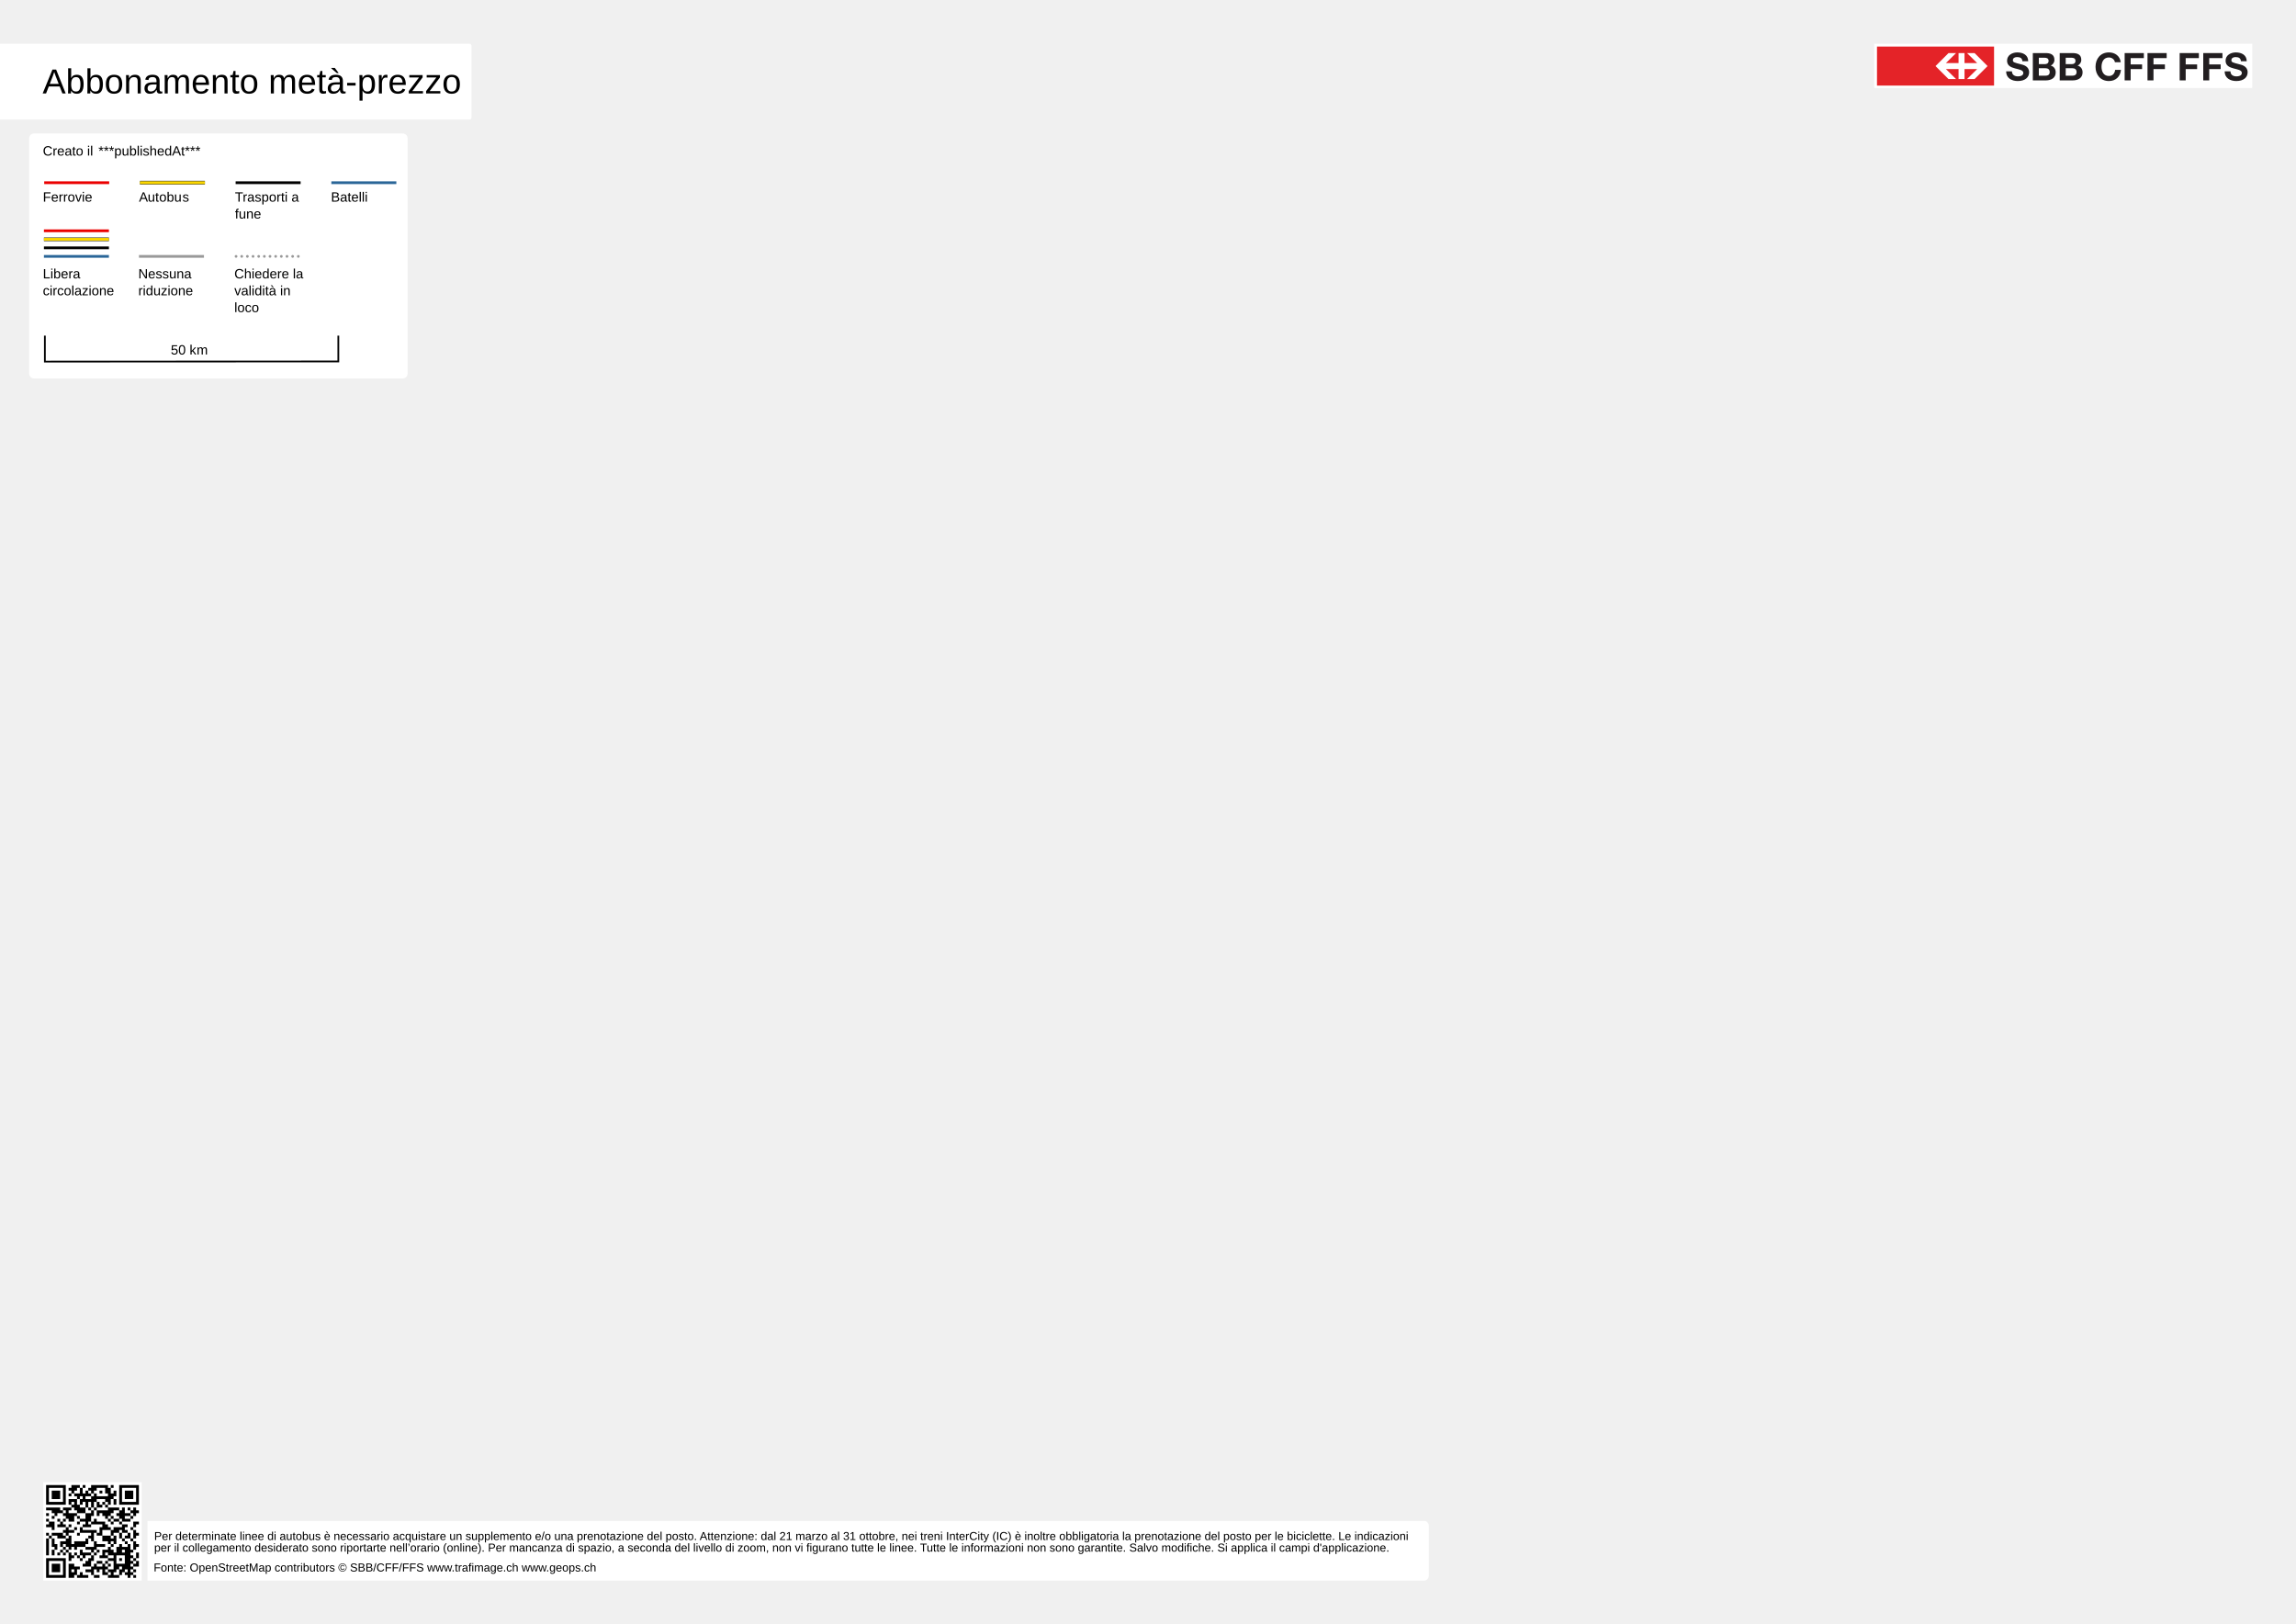
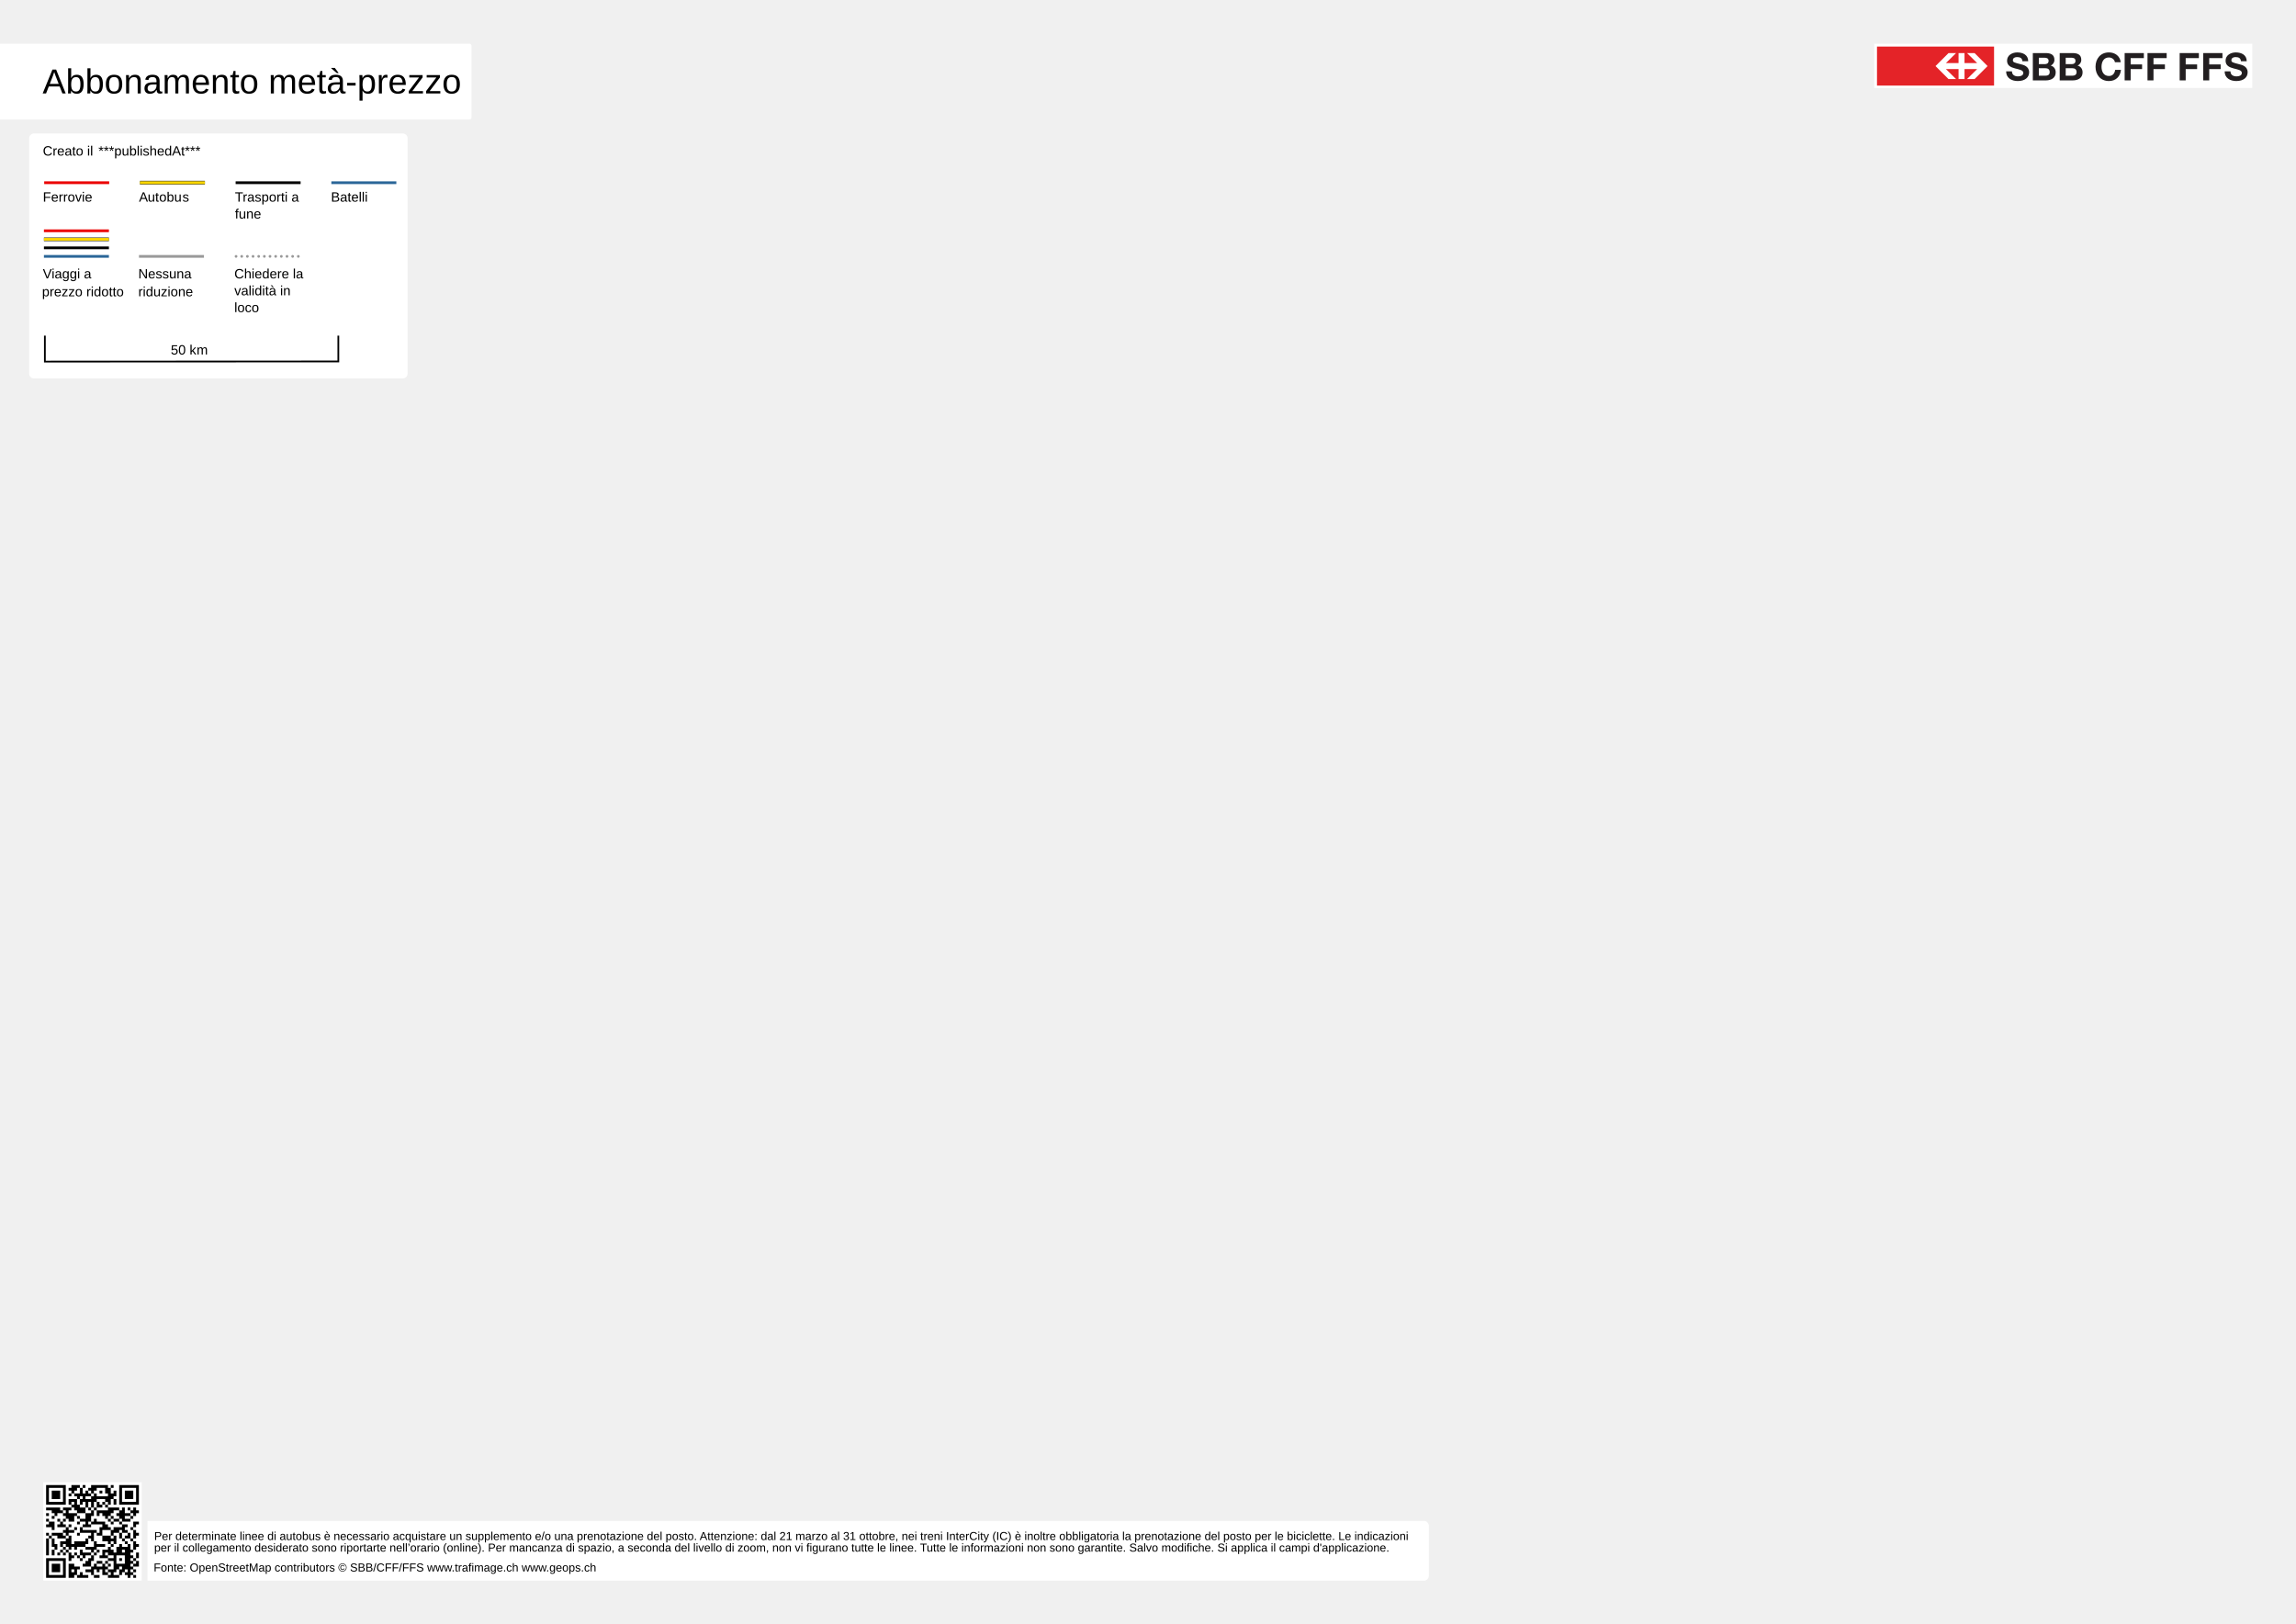
<svg xmlns="http://www.w3.org/2000/svg" id="a3" width="1587.402" height="297mm" version="1.1" viewBox="0 0 1190.551 841.89">
  <path id="rect2" d="M0 0h1190.551v841.89H0z" style="fill:none;stroke-width:0" />
  <g id="rand" transform="translate(1.85 .207)">
    <path id="rect1034" d="M74.627 788.31h662.082c1.3 0 2.353 1.224 2.353 2.735v25.487c0 1.51-1.054 2.736-2.353 2.736H74.627Z" style="fill:#fff;stroke-width:0" />
    <text id="text503" x="77.825" y="814.526" style="font-style:normal;font-variant:normal;font-weight:400;font-stretch:normal;font-size:6px;font-family:SBBWeb-Roman,&quot;SBB Web&quot;,Arial,&quot;SBB Web&quot;;-inkscape-font-specification:&quot;SBBWeb-Roman, SBB Web, Arial, SBB Web, Normal&quot;;font-variant-ligatures:normal;font-variant-caps:normal;font-variant-numeric:normal;font-variant-east-asian:normal">
      <tspan id="tspan7656" x="77.825" y="814.526">Fonte: OpenStreetMap contributors © SBB/CFF/FFS www.traﬁmage.ch www.geops.ch</tspan>
    </text>
    <text xml:space="preserve" id="text105827" x="78.083" y="798.215" style="font-style:normal;font-variant:normal;font-weight:400;font-stretch:normal;font-size:6px;line-height:1;font-family:SBBWeb-Roman,&quot;SBB Web&quot;,Arial,&quot;SBB Web&quot;;-inkscape-font-specification:&quot;SBBWeb-Roman, SBB Web, Arial, SBB Web, Normal&quot;;font-variant-ligatures:normal;font-variant-caps:normal;font-variant-numeric:normal;font-variant-east-asian:normal">
      <tspan id="tspan7630" x="78.083" y="798.215">Per determinate linee di autobus è necessario acquistare un supplemento e/o una prenotazione del posto. Attenzione: dal 21 marzo al 31 ottobre, nei treni InterCity (IC) è inoltre obbligatoria la prenotazione del posto per le biciclette. Le indicazioni</tspan>
      <tspan id="tspan7632" x="78.083" y="804.215">per il collegamento desiderato sono riportarte nell’orario (online). Per mancanza di spazio, a seconda del livello di zoom, non vi figurano tutte le linee. Tutte le informazioni non sono garantite. Salvo modifiche. Si applica il campi d'applicazione.</tspan>
    </text>
  </g>
  <g id="qr-code">
    <path id="rect23865" d="M22.453 768.451h51.024v51.024H22.453Z" style="fill:#fff;stroke-width:0" />
    <path id="path7664" d="M23.91 769.91h1.458v1.458H23.91Zm1.458 0h1.458v1.458h-1.458zm1.458 0h1.457v1.458h-1.457zm1.457 0h1.458v1.458h-1.458zm1.458 0H31.2v1.458h-1.46zm1.458 0h1.458v1.458h-1.458zm1.458 0h1.458v1.458h-1.458zm4.373 0h1.458v1.458H37.03zm1.458 0h1.458v1.458h-1.458zm1.458 0h1.457v1.458h-1.457zm2.915 0h1.458v1.458h-1.458zm4.374 0h1.457v1.458h-1.457zm1.457 0h1.458v1.458h-1.458zm1.458 0h1.458v1.458H50.15zm1.458 0h1.458v1.458h-1.458zm1.458 0h1.458v1.458h-1.458zm1.458 0h1.457v1.458h-1.457zm2.915 0h1.458v1.458h-1.458zm4.373 0h1.458v1.458h-1.458zm1.458 0h1.458v1.458H63.27zm1.458 0h1.458v1.458h-1.458Zm1.458 0h1.458v1.458h-1.458zm1.458 0H69.1v1.458h-1.457zm1.457 0h1.458v1.458h-1.458zm1.458 0h1.458v1.458h-1.458Zm-46.649 1.458h1.458v1.458H23.91Zm8.747 0h1.458v1.458h-1.458zm2.915 0h1.458v1.458h-1.458zm1.458 0h1.458v1.458H37.03zm1.458 0h1.458v1.458h-1.458zm2.915 0h1.458v1.458h-1.458zm4.374 0h1.458v1.458h-1.458zm1.458 0h1.457v1.458h-1.457zm1.457 0h1.458v1.458h-1.458zm5.832 0h1.457v1.458h-1.457zm1.457 0h1.458v1.458h-1.458zm5.831 0h1.458v1.458h-1.458zm8.747 0h1.458v1.458h-1.458Zm-46.649 1.458h1.458v1.457H23.91Zm2.916 0h1.457v1.457h-1.457zm1.457 0h1.458v1.457h-1.458zm1.458 0H31.2v1.457h-1.46zm2.916 0h1.458v1.457h-1.458zm4.373 0h1.458v1.457H37.03zm4.373 0h1.458v1.457h-1.458zm2.916 0h1.458v1.457h-1.458zm2.916 0h1.457v1.457h-1.457zm4.373 0h1.458v1.457h-1.458zm2.916 0h1.457v1.457h-1.457zm1.457 0h1.458v1.457h-1.458zm2.916 0h1.458v1.457h-1.458zm2.915 0h1.458v1.457h-1.458zm2.916 0h1.458v1.457h-1.458Zm1.458 0h1.458v1.457h-1.458zm1.458 0H69.1v1.457h-1.457zm2.915 0h1.458v1.457h-1.458Zm-46.649 1.457h1.458v1.458H23.91Zm2.916 0h1.457v1.458h-1.457zm1.457 0h1.458v1.458h-1.458zm1.458 0H31.2v1.458h-1.46zm2.916 0h1.458v1.458h-1.458zm2.915 0h1.458v1.458h-1.458zm2.916 0h1.458v1.458h-1.458zm1.458 0h1.457v1.458h-1.457zm1.457 0h1.458v1.458h-1.458zm1.458 0h1.458v1.458h-1.458zm1.458 0h1.458v1.458h-1.458zm1.458 0h1.458v1.458h-1.458zm2.915 0h1.458v1.458h-1.458zm7.29 0h1.457v1.458h-1.458zm1.457 0h1.458v1.458h-1.458zm1.458 0h1.458v1.458h-1.458zm2.915 0h1.458v1.458h-1.458zm2.916 0h1.458v1.458h-1.458Zm1.458 0h1.458v1.458h-1.458zm1.458 0H69.1v1.458h-1.457zm2.915 0h1.458v1.458h-1.458Zm-46.649 1.458h1.458v1.458H23.91Zm2.916 0h1.457v1.458h-1.457zm1.457 0h1.458v1.458h-1.458zm1.458 0H31.2v1.458h-1.46zm2.916 0h1.458v1.458h-1.458zm7.289 0h1.457v1.458h-1.457zm2.915 0h1.458v1.458h-1.458zm4.374 0h1.457v1.458h-1.457zm1.457 0h1.458v1.458h-1.458zm1.458 0h1.458v1.458H50.15zm1.458 0h1.458v1.458h-1.458zm1.458 0h1.458v1.458h-1.458zm1.458 0h1.457v1.458h-1.457zm1.457 0h1.458v1.458h-1.458zm1.458 0h1.458v1.458h-1.458zm4.373 0h1.458v1.458h-1.458zm2.916 0h1.458v1.458h-1.458Zm1.458 0h1.458v1.458h-1.458zm1.458 0H69.1v1.458h-1.457zm2.915 0h1.458v1.458h-1.458ZM23.91 777.2h1.458v1.458H23.91Zm8.747 0h1.458v1.458h-1.458zm2.915 0h1.458v1.458h-1.458zm1.458 0h1.458v1.458H37.03zm1.458 0h1.458v1.458h-1.458zm2.915 0h1.458v1.458h-1.458zm1.458 0h1.458v1.458h-1.458zm1.458 0h1.458v1.458h-1.458zm1.458 0h1.458v1.458h-1.458zm1.458 0h1.457v1.458h-1.457zm1.457 0h1.458v1.458h-1.458zm5.832 0h1.457v1.458h-1.457zm1.457 0h1.458v1.458h-1.458zm2.916 0h1.458v1.458h-1.458zm2.915 0h1.458v1.458h-1.458zm8.747 0h1.458v1.458h-1.458Zm-46.649 1.458h1.458v1.458H23.91Zm1.458 0h1.458v1.458h-1.458zm1.458 0h1.457v1.458h-1.457zm1.457 0h1.458v1.458h-1.458zm1.458 0H31.2v1.458h-1.46zm1.458 0h1.458v1.458h-1.458zm1.458 0h1.458v1.458h-1.458zm2.915 0h1.458v1.458h-1.458zm2.916 0h1.458v1.458h-1.458zm2.915 0h1.458v1.458h-1.458zm2.916 0h1.458v1.458h-1.458zm2.916 0h1.457v1.458h-1.457zm2.915 0h1.458v1.458H50.15zm2.916 0h1.458v1.458h-1.458zm2.915 0h1.458v1.458h-1.458zm2.916 0h1.458v1.458h-1.458zm2.915 0h1.458v1.458h-1.458zm1.458 0h1.458v1.458H63.27zm1.458 0h1.458v1.458h-1.458Zm1.458 0h1.458v1.458h-1.458zm1.458 0H69.1v1.458h-1.457zm1.457 0h1.458v1.458h-1.458zm1.458 0h1.458v1.458h-1.458zm-33.529 1.458h1.458v1.457H37.03zm1.458 0h1.458v1.457h-1.458zm1.458 0h1.457v1.457h-1.457zm4.373 0h1.458v1.457h-1.458zm2.916 0h1.457v1.457h-1.457zm2.915 0h1.458v1.457H50.15zm1.458 0h1.458v1.457h-1.458zm2.916 0h1.457v1.457h-1.457Zm-30.614 1.457h1.458v1.458H23.91Zm1.458 0h1.458v1.458h-1.458zm1.458 0h1.457v1.458h-1.457zm1.457 0h1.458v1.458h-1.458zm1.458 0H31.2v1.458h-1.46zm2.916 0h1.458v1.458h-1.458zm1.458 0h1.457v1.458h-1.457zm1.457 0h1.458v1.458h-1.458zm2.916 0h1.458v1.458h-1.458zm1.458 0h1.457v1.458h-1.457zm1.457 0h1.458v1.458h-1.458zm1.458 0h1.458v1.458h-1.458zm2.916 0h1.458v1.458h-1.458zm2.915 0h1.458v1.458h-1.458zm7.29 0h1.457v1.458h-1.458zm1.457 0h1.458v1.458h-1.458zm1.458 0h1.458v1.458h-1.458zm1.458 0h1.457v1.458h-1.457zm2.915 0h1.458v1.458H63.27zm2.916 0h1.458v1.458h-1.458zm2.915 0h1.458v1.458h-1.458zm-42.275 1.458h1.457v1.458h-1.457zm1.457 0h1.458v1.458h-1.458zm1.458 0H31.2v1.458h-1.46zm1.458 0h1.458v1.458h-1.458zm2.916 0h1.457v1.458h-1.457zm5.83 0h1.458v1.458h-1.457zm1.458 0h1.458v1.458h-1.458zm1.458 0h1.458v1.458h-1.458zm4.374 0h1.457v1.458h-1.457zm2.915 0h1.458v1.458H50.15zm1.458 0h1.458v1.458h-1.458zm1.458 0h1.458v1.458h-1.458zm1.458 0h1.457v1.458h-1.457zm1.457 0h1.458v1.458h-1.458zm1.458 0h1.458v1.458h-1.458zm4.373 0h1.458v1.458h-1.458zm1.458 0h1.458v1.458H63.27zm4.374 0H69.1v1.458h-1.457zm1.457 0h1.458v1.458h-1.458zm1.458 0h1.458v1.458h-1.458Zm-46.649 1.458h1.458v1.458H23.91Zm4.373 0h1.458v1.458h-1.458zm4.374 0h1.458v1.458h-1.458zm1.458 0h1.457v1.458h-1.457zm1.457 0h1.458v1.458h-1.458zm1.458 0h1.458v1.458H37.03zm1.458 0h1.458v1.458h-1.458zm5.831 0h1.458v1.458h-1.458zm1.458 0h1.458v1.458h-1.458zm1.458 0h1.457v1.458h-1.457zm2.915 0h1.458v1.458H50.15zm2.916 0h1.458v1.458h-1.458zm1.458 0h1.457v1.458h-1.457zm1.457 0h1.458v1.458h-1.458zm4.374 0h1.457v1.458h-1.457zm1.457 0h1.458v1.458h-1.458zm1.458 0h1.458v1.458H63.27zm1.458 0h1.458v1.458h-1.458Zm1.458 0h1.458v1.458h-1.458zm2.915 0h1.458v1.458h-1.458zm-42.275 1.458h1.457v1.457h-1.457zm7.289 0h1.457v1.457h-1.457zm1.457 0h1.458v1.457h-1.458zm1.458 0h1.458v1.457H37.03zm2.916 0h1.457v1.457h-1.457zm4.373 0h1.458v1.457h-1.458zm1.458 0h1.458v1.457h-1.458zm8.747 0h1.457v1.457h-1.457zm2.915 0h1.458v1.457h-1.458zm4.373 0h1.458v1.457h-1.458zm1.458 0h1.458v1.457H63.27zm4.374 0H69.1v1.457h-1.457Zm-43.734 1.457h1.458v1.458H23.91Zm5.831 0H31.2v1.458h-1.46zm2.916 0h1.458v1.458h-1.458zm2.915 0h1.458v1.458h-1.458zm1.458 0h1.458v1.458H37.03zm4.373 0h1.458v1.458h-1.458zm1.458 0h1.458v1.458h-1.458zm1.458 0h1.458v1.458h-1.458zm1.458 0h1.458v1.458h-1.458zm2.915 0h1.458v1.458h-1.458zm7.29 0h1.457v1.458h-1.458zm2.915 0h1.458v1.458h-1.458zm1.458 0h1.457v1.458h-1.457zm2.915 0h1.458v1.458H63.27zm1.458 0h1.458v1.458h-1.458Zm1.458 0h1.458v1.458h-1.458zm-40.818 1.458h1.458v1.458h-1.458zm1.458 0h1.457v1.458h-1.457zm4.373 0h1.458v1.458h-1.458zm8.747 0h1.457v1.458h-1.457zm4.373 0h1.458v1.458h-1.458zm2.916 0h1.457v1.458h-1.457zm1.457 0h1.458v1.458h-1.458zm1.458 0h1.458v1.458H50.15zm1.458 0h1.458v1.458h-1.458zm1.458 0h1.458v1.458h-1.458zm4.373 0h1.458v1.458h-1.458zm4.373 0h1.458v1.458h-1.458zm7.29 0h1.457v1.458h-1.458zm1.457 0h1.458v1.458h-1.458ZM23.91 790.32h1.458v1.458H23.91Zm1.458 0h1.458v1.458h-1.458zm1.458 0h1.457v1.458h-1.457zm2.915 0H31.2v1.458h-1.46zm1.458 0h1.458v1.458h-1.458zm1.458 0h1.458v1.458h-1.458zm2.915 0h1.458v1.458h-1.458zm7.29 0h1.457v1.458h-1.458zm1.457 0h1.458v1.458h-1.458zm1.458 0h1.458v1.458h-1.458zm7.289 0h1.458v1.458h-1.458zm1.458 0h1.457v1.458h-1.457zm8.746 0h1.458v1.458H63.27zm1.458 0h1.458v1.458h-1.458Zm4.373 0h1.458v1.458h-1.458zm-42.275 1.458h1.457v1.458h-1.457zm7.289 0h1.457v1.458h-1.457zm4.373 0h1.458v1.458h-1.458zm2.915 0h1.458v1.458h-1.458zm10.205 0h1.458v1.458h-1.458zm1.458 0h1.458v1.458h-1.458zm1.458 0h1.457v1.458h-1.457zm1.457 0h1.458v1.458h-1.458zm2.916 0h1.458v1.458h-1.458zm1.458 0h1.457v1.458h-1.457zm1.457 0h1.458v1.458h-1.458zm1.458 0h1.458v1.458H63.27zm4.374 0H69.1v1.458h-1.457zm-34.987 1.458h1.458v1.457h-1.458zm1.458 0h1.457v1.457h-1.457zm1.457 0h1.458v1.457h-1.458zm1.458 0h1.458v1.457H37.03zm4.373 0h1.458v1.457h-1.458zm1.458 0h1.458v1.457h-1.458zm1.458 0h1.458v1.457h-1.458zm1.458 0h1.458v1.457h-1.458zm1.458 0h1.457v1.457h-1.457zm1.457 0h1.458v1.457h-1.458zm2.916 0h1.458v1.457h-1.458zm5.831 0h1.458v1.457h-1.458zm1.458 0h1.458v1.457h-1.458zm1.458 0h1.457v1.457h-1.457zm2.915 0h1.458v1.457H63.27zm1.458 0h1.458v1.457h-1.458Zm4.373 0h1.458v1.457h-1.458Zm-45.191 1.457h1.458v1.458H23.91Zm2.916 0h1.457v1.458h-1.457zm1.457 0h1.458v1.458h-1.458zm1.458 0H31.2v1.458h-1.46zm1.458 0h1.458v1.458h-1.458zm2.916 0h1.457v1.458h-1.457zm5.83 0h1.458v1.458h-1.457zm7.29 0h1.457v1.458h-1.457zm2.915 0h1.458v1.458H50.15zm1.458 0h1.458v1.458h-1.458zm5.831 0h1.458v1.458h-1.458zm4.373 0h1.458v1.458h-1.458zm4.374 0h1.458v1.458h-1.458zm2.915 0h1.458v1.458h-1.458zm1.458 0h1.458v1.458h-1.458zm-45.191 1.458h1.458v1.458h-1.458zm4.373 0H31.2v1.458h-1.46zm1.458 0h1.458v1.458h-1.458zm1.458 0h1.458v1.458h-1.458zm2.915 0h1.458v1.458h-1.458zm10.205 0h1.458v1.458h-1.458zm1.458 0h1.457v1.458h-1.457zm5.83 0h1.459v1.458h-1.458zm1.459 0h1.457v1.458h-1.457zm1.457 0h1.458v1.458h-1.458zm2.916 0h1.458v1.458h-1.458zm2.915 0h1.458v1.458h-1.458zm2.916 0h1.458v1.458h-1.458Zm1.458 0h1.458v1.458h-1.458zm2.915 0h1.458v1.458h-1.458Zm-45.191 1.458h1.458v1.458H23.91Zm2.916 0h1.457v1.458h-1.457zm7.289 0h1.457v1.458h-1.457zm1.457 0h1.458v1.458h-1.458zm8.747 0h1.458v1.458h-1.458zm2.916 0h1.457v1.458h-1.457zm5.83 0h1.459v1.458h-1.458zm1.459 0h1.457v1.458h-1.457zm1.457 0h1.458v1.458h-1.458zm1.458 0h1.458v1.458h-1.458zm1.458 0h1.458v1.458h-1.458zm4.373 0h1.458v1.458H63.27zm4.374 0H69.1v1.458h-1.457Zm-43.734 1.458h1.458v1.458H23.91Zm2.916 0h1.457v1.458h-1.457zm4.373 0h1.458v1.458h-1.458zm1.458 0h1.458v1.458h-1.458zm1.458 0h1.457v1.458h-1.457zm1.457 0h1.458v1.458h-1.458zm2.916 0h1.458v1.458h-1.458zm1.458 0h1.457v1.458h-1.457zm1.457 0h1.458v1.458h-1.458zm1.458 0h1.458v1.458h-1.458zm1.458 0h1.458v1.458h-1.458zm4.373 0h1.458v1.458h-1.458zm7.29 0h1.457v1.458h-1.458zm2.915 0h1.458v1.458h-1.458zm5.831 0h1.458v1.458h-1.458Zm4.373 0h1.458v1.458h-1.458Zm-45.191 1.458h1.458v1.457H23.91Zm2.916 0h1.457v1.457h-1.457zm1.457 0h1.458v1.457h-1.458zm2.916 0h1.458v1.457h-1.458zm2.916 0h1.457v1.457h-1.457zm1.457 0h1.458v1.457h-1.458zm1.458 0h1.458v1.457H37.03zm1.458 0h1.458v1.457h-1.458zm1.458 0h1.457v1.457h-1.457zm1.457 0h1.458v1.457h-1.458zm1.458 0h1.458v1.457h-1.458zm5.831 0h1.458v1.457h-1.458zm1.458 0h1.458v1.457H50.15zm1.458 0h1.458v1.457h-1.458zm1.458 0h1.458v1.457h-1.458zm4.373 0h1.458v1.457h-1.458zm4.373 0h1.458v1.457h-1.458zm4.374 0h1.458v1.457h-1.458zm2.915 0h1.458v1.457h-1.458zm1.458 0h1.458v1.457h-1.458ZM23.91 801.98h1.458v1.458H23.91Zm4.373 0h1.458v1.458h-1.458zm4.374 0h1.458v1.458h-1.458zm2.915 0h1.458v1.458h-1.458zm2.916 0h1.458v1.458h-1.458zm5.831 0h1.458v1.458h-1.458zm1.458 0h1.458v1.458h-1.458zm1.458 0h1.457v1.458h-1.457zm1.457 0h1.458v1.458h-1.458zm7.29 0h1.457v1.458h-1.458zm4.373 0h1.457v1.458h-1.457zm1.457 0h1.458v1.458h-1.458zm1.458 0h1.458v1.458H63.27zm1.458 0h1.458v1.458h-1.458Zm1.458 0h1.458v1.458h-1.458zm2.915 0h1.458v1.458h-1.458Zm-45.191 1.46h1.458v1.458H23.91Zm2.916 0h1.457v1.458h-1.457zm4.373 0h1.458v1.458h-1.458zm2.916 0h1.457v1.458h-1.457zm7.288 0h1.458v1.458h-1.458zm5.832 0h1.457v1.458h-1.457zm2.915 0h1.458v1.458H50.15zm2.916 0h1.458v1.458h-1.458zm1.458 0h1.457v1.458h-1.457zm1.457 0h1.458v1.458h-1.458zm1.458 0h1.458v1.458h-1.458zm2.916 0h1.457v1.458h-1.457zm1.457 0h1.458v1.458h-1.458zm2.916 0h1.458v1.458h-1.458Zm1.458 0h1.458v1.458h-1.458zm1.458 0H69.1v1.458h-1.457Zm-43.734 1.458h1.458v1.458H23.91Zm2.916 0h1.457v1.458h-1.457zm2.915 0H31.2v1.458h-1.46zm2.916 0h1.458v1.458h-1.458zm2.915 0h1.458v1.458h-1.458zm2.916 0h1.458v1.458h-1.458zm2.915 0h1.458v1.458h-1.458zm1.458 0h1.458v1.458h-1.458zm1.458 0h1.458v1.458h-1.458zm1.458 0h1.458v1.458h-1.458zm2.915 0h1.458v1.458h-1.458zm4.374 0h1.458v1.458h-1.458zm2.915 0h1.458v1.458h-1.458zm1.458 0h1.458v1.458h-1.458zm1.458 0h1.458v1.458h-1.458zm1.458 0h1.457v1.458h-1.457zm1.457 0h1.458v1.458h-1.458zm1.458 0h1.458v1.458H63.27zm1.458 0h1.458v1.458h-1.458Zm1.458 0h1.458v1.458h-1.458zm4.373 0h1.458v1.458h-1.458zm-34.987 1.458h1.458v1.457h-1.458zm1.458 0h1.458v1.457H37.03zm2.916 0h1.457v1.457h-1.457zm2.915 0h1.458v1.457h-1.458zm4.374 0h1.457v1.457h-1.457zm4.373 0h1.458v1.457h-1.458zm1.458 0h1.458v1.457h-1.458zm1.458 0h1.457v1.457h-1.457zm4.373 0h1.458v1.457h-1.458zm5.831 0h1.458v1.457h-1.458Zm1.458 0h1.458v1.457h-1.458zm1.458 0H69.1v1.457h-1.457zm2.915 0h1.458v1.457h-1.458Zm-46.649 1.457h1.458v1.458H23.91Zm1.458 0h1.458v1.458h-1.458zm1.458 0h1.457v1.458h-1.457zm1.457 0h1.458v1.458h-1.458zm1.458 0H31.2v1.458h-1.46zm1.458 0h1.458v1.458h-1.458zm1.458 0h1.458v1.458h-1.458zm2.915 0h1.458v1.458h-1.458zm5.831 0h1.458v1.458h-1.458zm4.374 0h1.458v1.458h-1.458zm1.458 0h1.457v1.458h-1.457zm8.746 0h1.458v1.458h-1.458zm1.458 0h1.458v1.458h-1.458zm1.458 0h1.458v1.458h-1.458zm2.915 0h1.458v1.458h-1.458zm2.916 0h1.458v1.458h-1.458Zm1.458 0h1.458v1.458h-1.458zm2.915 0h1.458v1.458h-1.458ZM23.91 809.27h1.458v1.458H23.91Zm8.747 0h1.458v1.458h-1.458zm11.662 0h1.458v1.458h-1.458zm1.458 0h1.458v1.458h-1.458zm4.373 0h1.458v1.458H50.15zm1.458 0h1.458v1.458h-1.458zm2.916 0h1.457v1.458h-1.457zm4.373 0h1.458v1.458h-1.458zm5.831 0h1.458v1.458h-1.458Zm1.458 0h1.458v1.458h-1.458zm1.458 0H69.1v1.458h-1.457zm2.915 0h1.458v1.458h-1.458Zm-46.649 1.458h1.458v1.458H23.91Zm2.916 0h1.457v1.458h-1.457zm1.457 0h1.458v1.458h-1.458zm1.458 0H31.2v1.458h-1.46zm2.916 0h1.458v1.458h-1.458zm2.915 0h1.458v1.458h-1.458zm1.458 0h1.458v1.458H37.03zm5.831 0h1.458v1.458h-1.458zm1.458 0h1.458v1.458h-1.458zm1.458 0h1.458v1.458h-1.458zm2.915 0h1.458v1.458h-1.458zm4.374 0h1.458v1.458h-1.458zm2.915 0h1.458v1.458h-1.458zm2.916 0h1.458v1.458h-1.458zm1.458 0h1.457v1.458h-1.457zm1.457 0h1.458v1.458h-1.458zm1.458 0h1.458v1.458H63.27zm1.458 0h1.458v1.458h-1.458Zm1.458 0h1.458v1.458h-1.458zm2.915 0h1.458v1.458h-1.458zm1.458 0h1.458v1.458h-1.458Zm-46.649 1.458h1.458v1.458H23.91Zm2.916 0h1.457v1.458h-1.457zm1.457 0h1.458v1.458h-1.458zm1.458 0H31.2v1.458h-1.46zm2.916 0h1.458v1.458h-1.458zm2.915 0h1.458v1.458h-1.458zm1.458 0h1.458v1.458H37.03zm1.458 0h1.458v1.458h-1.458zm1.458 0h1.457v1.458h-1.457zm7.289 0h1.457v1.458h-1.457zm1.457 0h1.458v1.458h-1.458zm1.458 0h1.458v1.458H50.15zm1.458 0h1.458v1.458h-1.458zm1.458 0h1.458v1.458h-1.458zm1.458 0h1.457v1.458h-1.457zm4.373 0h1.458v1.458h-1.458zm1.458 0h1.457v1.458h-1.457zm2.915 0h1.458v1.458H63.27zm1.458 0h1.458v1.458h-1.458Zm1.458 0h1.458v1.458h-1.458zm1.458 0H69.1v1.458h-1.457Zm-43.734 1.458h1.458v1.457H23.91Zm2.916 0h1.457v1.457h-1.457zm1.457 0h1.458v1.457h-1.458zm1.458 0H31.2v1.457h-1.46zm2.916 0h1.458v1.457h-1.458zm2.915 0h1.458v1.457h-1.458zm2.916 0h1.458v1.457h-1.458zm5.831 0h1.458v1.457h-1.458zm1.458 0h1.458v1.457h-1.458zm1.458 0h1.457v1.457h-1.457zm2.915 0h1.458v1.457H50.15zm2.916 0h1.458v1.457h-1.458zm2.915 0h1.458v1.457h-1.458zm1.458 0h1.458v1.457h-1.458zm1.458 0h1.458v1.457h-1.458zm2.915 0h1.458v1.457h-1.458zm1.458 0h1.458v1.457H63.27zm2.916 0h1.458v1.457h-1.458zm2.915 0h1.458v1.457h-1.458ZM23.91 815.1h1.458v1.458H23.91Zm8.747 0h1.458v1.458h-1.458zm2.915 0h1.458v1.458h-1.458zm1.458 0h1.458v1.458H37.03zm1.458 0h1.458v1.458h-1.458zm2.915 0h1.458v1.458h-1.458zm5.832 0h1.457v1.458h-1.457zm5.83 0h1.459v1.458h-1.458zm1.459 0h1.457v1.458h-1.457zm2.915 0h1.458v1.458h-1.458zm4.373 0h1.458v1.458h-1.458zm2.916 0h1.458v1.458h-1.458Zm1.458 0h1.458v1.458h-1.458zm1.458 0H69.1v1.458h-1.457Zm-43.734 1.46h1.458v1.458H23.91Zm1.458 0h1.458v1.458h-1.458zm1.458 0h1.457v1.458h-1.457zm1.457 0h1.458v1.458h-1.458zm1.458 0H31.2v1.458h-1.46zm1.458 0h1.458v1.458h-1.458zm1.458 0h1.458v1.458h-1.458zm2.915 0h1.458v1.458h-1.458zm1.458 0h1.458v1.458H37.03zm2.916 0h1.457v1.458h-1.457zm1.457 0h1.458v1.458h-1.458zm1.458 0h1.458v1.458h-1.458zm1.458 0h1.458v1.458h-1.458zm4.373 0h1.458v1.458h-1.458zm1.458 0h1.458v1.458H50.15zm5.831 0h1.458v1.458h-1.458zm1.458 0h1.458v1.458h-1.458zm1.458 0h1.458v1.458h-1.458zm1.458 0h1.457v1.458h-1.457zm5.83 0h1.459v1.458h-1.458zm2.916 0h1.458v1.458h-1.458z" style="fill:#000;stroke-width:.208" />
  </g>
  <g id="sbb">
    <path id="rect22814" d="M971.83 22.677h196.044v22.94H971.83z" style="fill:#fff;stroke-width:0" />
    <path id="rect397399" d="M973.281 23.927h192.107v20.659H973.281z" style="fill:#fff;stroke-width:0" />
    <path id="path2879" d="M973.28 44.374h60.703V24.139h-60.702v20.235Z" style="fill:#e42328;stroke-width:0" />
    <path id="path2881" d="M1009.012 32.708h6.564v-5.196h3.091v5.196h6.563l-5.28-5.196h3.918l6.745 6.745-6.745 6.744h-3.92l5.28-5.196h-6.56v5.196h-3.093v-5.196h-6.563l5.28 5.196h-3.916l-6.744-6.744 6.744-6.745h3.917" style="fill:#fff;stroke-width:0" />
    <path id="path2883" d="M1040.247 36.972c-.039 3.492 2.896 5.04 6.03 5.04 3.848 0 5.891-1.944 5.891-4.543 0-3.212-3.173-3.867-4.205-4.123-3.55-.913-4.224-1.052-4.224-2.142 0-1.19 1.15-1.606 2.143-1.606 1.488 0 2.698.435 2.796 2.143h3.015c0-3.273-2.717-4.561-5.672-4.561-2.559 0-5.296 1.388-5.296 4.285 0 2.658 2.122 3.471 4.226 4.026 2.082.554 4.203.813 4.203 2.339 0 1.448-1.666 1.766-2.757 1.766-1.666 0-3.133-.735-3.133-2.62" style="fill:#221e20;stroke-width:0" />
    <path id="path2885" d="M1057.203 29.933h2.915c1.11 0 2.143.277 2.143 1.626 0 1.19-.814 1.686-1.904 1.686h-3.154v-3.312Zm-3.113 11.741h6.861c2.559 0 5-1.23 5-4.106 0-1.764-.875-3.094-2.6-3.59a3.106 3.106 0 0 0 1.926-2.956c0-2.637-1.826-3.51-4.524-3.51h-6.663v14.162Zm3.113-6.307h3.39c1.329 0 2.241.576 2.241 2.023 0 1.467-1.07 1.865-2.3 1.865h-3.33" style="fill:#221e20;fill-rule:evenodd;stroke-width:0" />
    <path id="path2887" d="M1071.14 29.933h2.916c1.11 0 2.142.277 2.142 1.626 0 1.19-.813 1.686-1.904 1.686h-3.154v-3.312Zm-3.113 11.741h6.861c2.56 0 4.998-1.23 4.998-4.106 0-1.764-.872-3.094-2.598-3.59a3.106 3.106 0 0 0 1.924-2.956c0-2.637-1.824-3.51-4.522-3.51h-6.663v14.162Zm3.115-6.307h3.39c1.33 0 2.242.576 2.242 2.023 0 1.467-1.07 1.865-2.3 1.865h-3.331" style="fill:#221e20;fill-rule:evenodd;stroke-width:0" />
    <path id="path2889" d="M1099.666 32.272c-.377-3.272-2.994-5.096-6.108-5.096-4.384 0-6.96 3.273-6.96 7.477 0 4.086 2.576 7.358 6.96 7.358 3.471 0 5.91-2.26 6.227-5.792h-3.016c-.237 1.865-1.308 3.173-3.211 3.173-2.796 0-3.849-2.38-3.849-4.74 0-2.479 1.053-4.86 3.849-4.86 1.546 0 2.896 1.071 3.094 2.479" style="fill:#221e20;stroke-width:0" />
    <path id="path2891" d="M1101.702 41.674h3.114v-5.851h5.93v-2.42h-5.93v-3.272h6.842v-2.617h-9.956" style="fill:#221e20;stroke-width:0" />
    <path id="path2893" d="M1113.551 41.674h3.105v-5.851h5.924v-2.42h-5.926v-3.272h6.835v-2.617h-9.938" style="fill:#221e20;stroke-width:0" />
    <path id="path2895" d="M1130.233 41.674h3.122v-5.851h5.924v-2.42h-5.924v-3.272h6.834v-2.617h-9.955" style="fill:#221e20;stroke-width:0" />
    <path id="path2897" d="M1142.457 41.674h3.104v-5.851h5.924v-2.42h-5.924v-3.272h6.852v-2.617h-9.957" style="fill:#221e20;stroke-width:0" />
    <path id="path2899" d="M1153.554 36.972c-.035 3.492 2.89 5.04 6.031 5.04 3.854 0 5.889-1.944 5.889-4.543 0-3.212-3.177-3.867-4.194-4.123-3.55-.913-4.228-1.052-4.228-2.142 0-1.19 1.141-1.606 2.142-1.606 1.48 0 2.695.435 2.801 2.143h2.998c0-3.273-2.712-4.561-5.656-4.561-2.57 0-5.3 1.388-5.3 4.285 0 2.658 2.124 3.471 4.23 4.026 2.07.554 4.193.813 4.193 2.339 0 1.448-1.66 1.766-2.748 1.766-1.678 0-3.14-.735-3.14-2.62" style="fill:#221e20;stroke-width:0" />
  </g>
  <g id="title">
    <path id="path523" d="M-.224 22.677h243.669c.584 0 1.059.52 1.059 1.16V60.82c0 .64-.475 1.16-1.06 1.16H-.224Z" style="fill:#fff;stroke-width:0" />
    <text id="text745" x="22.102" y="48.444" style="font-style:normal;font-variant:normal;font-weight:400;font-stretch:normal;font-size:18px;font-family:SBBWeb-Light,&quot;SBB Web&quot;,Arial,&quot;SBB Web&quot;;-inkscape-font-specification:&quot;SBBWeb-Light, SBB Web, Arial, SBB Web, Normal&quot;;font-variant-ligatures:normal;font-variant-caps:normal;font-variant-numeric:normal;font-variant-east-asian:normal;isolation:isolate">Abbonamento metà-prezzo</text>
  </g>
  <g id="legend" transform="translate(0 -48)">
    <rect id="rect426128-0-8-3-9-2" width="196.237" height="127.016" x="15.117" y="117.193" rx="2.551" ry="2.472" style="fill:#fff;stroke-width:0" />
    <g id="scaleline" transform="translate(0 -4.5)">
      <path id="rect2491" d="M22.815 226.519h135.509v13.898H22.815Z" style="fill:#fff;stroke-width:0" />
      <g id="text2343" style="isolation:isolate">
        <text id="text756" style="font-size:7px;font-family:SBBWeb-Roman,&quot;SBB Web&quot;,Arial,&quot;SBB Web&quot;;isolation:isolate" transform="translate(88.55 236.294)">
          <tspan id="tspan750" x="0" y="0">50</tspan>
          <tspan id="tspan752" x="9.731" y="0" style="letter-spacing:.003em">k</tspan>
          <tspan id="tspan754" x="13.388" y="0">m</tspan>
        </text>
      </g>
      <path id="path1881" d="M175.435 226.52v13.371l-152.168.074V226.52" style="fill:none;stroke:#000;stroke-width:.903px;stroke-miterlimit:3" />
    </g>
    <g id="g777">
      <text id="text763" x="22.21" y="152.543" style="font-style:normal;font-variant:normal;font-weight:400;font-stretch:normal;font-size:7px;font-family:SBBWeb-Roman,&quot;SBB Web&quot;,Arial,&quot;SBB Web&quot;;-inkscape-font-specification:&quot;SBBWeb-Roman, SBB Web, Arial, SBB Web, Normal&quot;;font-variant-ligatures:normal;font-variant-caps:normal;font-variant-numeric:normal;font-variant-east-asian:normal;isolation:isolate">
        <tspan id="tspan7548" x="22.21" y="152.543">Ferrovie</tspan>
      </text>
      <g id="g775">
        <path id="line765" d="M23.628 142.724h32.28" style="fill:none;stroke:#eb0000;stroke-width:1.417px;stroke-linecap:square;stroke-miterlimit:3" />
      </g>
    </g>
    <g id="g795">
      <text id="text781" x="121.817" y="152.544" style="font-style:normal;font-variant:normal;font-weight:400;font-stretch:normal;font-size:7px;font-family:SBBWeb-Roman,&quot;SBB Web&quot;,Arial,&quot;SBB Web&quot;;-inkscape-font-specification:&quot;SBBWeb-Roman, SBB Web, Arial, SBB Web, Normal&quot;;font-variant-ligatures:normal;font-variant-caps:normal;font-variant-numeric:normal;font-variant-east-asian:normal;isolation:isolate">
        <tspan id="tspan1122" x="121.817" y="152.544">Trasporti a</tspan>
        <tspan id="tspan1124" x="121.817" y="161.294">fune</tspan>
      </text>
      <g id="g793">
        <path id="line783" d="M122.891 142.724h32.279" style="fill:none;stroke:#000;stroke-width:1.417px;stroke-linecap:square;stroke-miterlimit:3" />
      </g>
    </g>
    <g id="g838" transform="translate(-50.12 -4.5)">
      <g id="text402292-9-5-9-7-1" style="isolation:isolate">
        <text id="text809" style="font-style:normal;font-variant:normal;font-weight:400;font-stretch:normal;font-size:7px;font-family:SBBWeb-Roman,&quot;SBB Web&quot;,Arial,&quot;SBB Web&quot;;-inkscape-font-specification:&quot;SBBWeb-Roman, SBB Web, Arial, SBB Web, Normal&quot;;font-variant-ligatures:normal;font-variant-caps:normal;font-variant-numeric:normal;font-variant-east-asian:normal;isolation:isolate" transform="translate(171.621 196.83)">
          <tspan id="tspan7520" x="0" y="0">Chiedere la</tspan>
          <tspan id="tspan7522" x="0" y="8.75">validità in</tspan>
          <tspan id="tspan7524" x="0" y="17.5">loco</tspan>
        </text>
      </g>
      <g id="g836">
        <path id="line830" d="M172.523 185.415v0" style="fill:none;stroke:#999;stroke-width:1.417px;stroke-linecap:round;stroke-miterlimit:3" />
        <path id="line832" d="M175.457 185.415h27.878" style="fill:none;stroke:#999;stroke-width:1.417px;stroke-linecap:round;stroke-miterlimit:3;stroke-dasharray:0,0,0,2.934" />
        <path id="line834" d="M204.802 185.415v0" style="fill:none;stroke:#999;stroke-width:1.417px;stroke-linecap:round;stroke-miterlimit:3" />
      </g>
    </g>
    <g id="g866">
      <text id="text852" x="171.621" y="152.544" style="font-style:normal;font-variant:normal;font-weight:400;font-stretch:normal;font-size:7px;font-family:SBBWeb-Roman,&quot;SBB Web&quot;,Arial,&quot;SBB Web&quot;;-inkscape-font-specification:&quot;SBBWeb-Roman, SBB Web, Arial, SBB Web, Normal&quot;;font-variant-ligatures:normal;font-variant-caps:normal;font-variant-numeric:normal;font-variant-east-asian:normal;isolation:isolate">
        <tspan id="tspan1144" x="171.621" y="152.544">Batelli</tspan>
      </text>
      <g id="g864">
        <path id="line854" d="M172.523 142.724h32.279" style="fill:none;stroke:#2a6698;stroke-width:1.417px;stroke-linecap:square;stroke-miterlimit:3" />
      </g>
    </g>
    <g id="g904">
      <text id="text880" x="72.072" y="152.544" style="font-size:7px;font-family:SBBWeb-Roman,&quot;SBB Web&quot;,Arial,&quot;SBB Web&quot;;isolation:isolate">
        <tspan id="tspan868" x="72.072" y="152.544" style="letter-spacing:-.006em">A</tspan>
        <tspan id="tspan870" x="76.567" y="152.544">u</tspan>
        <tspan id="tspan872" x="80.46" y="152.544" style="letter-spacing:-.022em">t</tspan>
        <tspan id="tspan874" x="82.507" y="152.544">obu</tspan>
        <tspan id="tspan876" x="94.569" y="152.544" style="letter-spacing:.005em">s</tspan>
      </text>
      <g id="g902">
        <path id="line882" d="M73.547 142.724h31.707" style="fill:none;stroke:#3b3b3b;stroke-width:1.984px;stroke-linecap:square;stroke-miterlimit:3" />
        <path id="line892" d="M73.26 142.724h32.279" style="fill:none;stroke:#fbd700;stroke-width:1.417px;stroke-linecap:square;stroke-miterlimit:3" />
      </g>
    </g>
    <g id="g937" transform="translate(0 -4.5)">
-       <g id="text402292-9-5-9" style="isolation:isolate">
+       <g id="text402292-9-5-9" style="isolation:isolate" transform="translate(-.42 9.28)">
        <text id="text920" style="font-style:normal;font-variant:normal;font-weight:400;font-stretch:normal;font-size:7px;font-family:SBBWeb-Roman,&quot;SBB Web&quot;,Arial,&quot;SBB Web&quot;;-inkscape-font-specification:&quot;SBBWeb-Roman, SBB Web, Arial, SBB Web, Normal&quot;;font-variant-ligatures:normal;font-variant-caps:normal;font-variant-numeric:normal;font-variant-east-asian:normal;isolation:isolate" transform="translate(22.21 196.83)">
-           <tspan id="tspan1164" x="0" y="0">Libera</tspan>
-           <tspan id="tspan1166" x="0" y="8.75">circolazione</tspan>
+           <tspan id="tspan1065">prezzo ridotto</tspan>
+         </text>
+       </g>
+       <g id="g997" style="display:inline;isolation:isolate">
+         <text id="text995" style="font-style:normal;font-variant:normal;font-weight:400;font-stretch:normal;font-size:7px;font-family:SBBWeb-Roman,&quot;SBB Web&quot;,Arial,&quot;SBB Web&quot;;-inkscape-font-specification:&quot;SBBWeb-Roman, SBB Web, Arial, SBB Web, Normal&quot;;font-variant-ligatures:normal;font-variant-caps:normal;font-variant-numeric:normal;font-variant-east-asian:normal;isolation:isolate" transform="translate(22.21 196.83)">
+           <tspan id="tspan993" x="0" y="0">Viaggi a</tspan>
        </text>
      </g>
      <g id="g935">
        <path id="line923" d="M23.485 172.15h32.279" style="fill:none;stroke:#eb0000;stroke-width:1.417px;stroke-linecap:square;stroke-miterlimit:3" />
        <path id="line925" d="M23.485 180.994h32.279" style="fill:none;stroke:#000;stroke-width:1.417px;stroke-linecap:square;stroke-miterlimit:3" />
        <path id="line927" d="M23.486 185.415h32.279" style="fill:none;stroke:#2a6698;stroke-width:1.417px;stroke-linecap:square;stroke-miterlimit:3" />
        <g id="g933">
          <path id="line929" d="M23.772 176.572h31.707" style="fill:none;stroke:#3b3b3b;stroke-width:1.984px;stroke-linecap:square;stroke-miterlimit:3" />
          <path id="line931" d="M23.485 176.572h32.279" style="fill:none;stroke:#fbd700;stroke-width:1.417px;stroke-linecap:square;stroke-miterlimit:3" />
        </g>
      </g>
    </g>
    <g id="g1048" transform="translate(-50.12 -4.5)">
-       <g id="text402292-9-5-9-7" style="isolation:isolate">
+       <g id="text402292-9-5-9-7" style="isolation:isolate" transform="translate(0 9.28)">
        <text id="text1043" style="font-style:normal;font-variant:normal;font-weight:400;font-stretch:normal;font-size:7px;font-family:SBBWeb-Roman,&quot;SBB Web&quot;,Arial,&quot;SBB Web&quot;;-inkscape-font-specification:&quot;SBBWeb-Roman, SBB Web, Arial, SBB Web, Normal&quot;;font-variant-ligatures:normal;font-variant-caps:normal;font-variant-numeric:normal;font-variant-east-asian:normal;isolation:isolate" transform="translate(121.818 196.83)">
-           <tspan id="tspan3230" x="0" y="0">Nessuna</tspan>
-           <tspan id="tspan3232" x="0" y="8.75">riduzione</tspan>
+           <tspan id="tspan1077">riduzione</tspan>
+         </text>
+       </g>
+       <g id="g1073" style="isolation:isolate">
+         <text id="text1071" style="font-style:normal;font-variant:normal;font-weight:400;font-stretch:normal;font-size:7px;font-family:SBBWeb-Roman,&quot;SBB Web&quot;,Arial,&quot;SBB Web&quot;;-inkscape-font-specification:&quot;SBBWeb-Roman, SBB Web, Arial, SBB Web, Normal&quot;;font-variant-ligatures:normal;font-variant-caps:normal;font-variant-numeric:normal;font-variant-east-asian:normal;isolation:isolate" transform="translate(121.818 196.83)">
+           <tspan id="tspan1069" x="0" y="0">Nessuna</tspan>
        </text>
      </g>
      <path id="line1046" d="M122.891 185.415h32.28" style="fill:none;stroke:#999;stroke-width:1.417px;stroke-linecap:square;stroke-miterlimit:3" />
    </g>
    <g id="state-publisher">
      <g id="text2350" style="isolation:isolate">
        <text id="text1052" style="font-size:7px;font-family:SBBWeb-Roman,&quot;SBB Web&quot;,Arial,&quot;SBB Web&quot;;isolation:isolate" transform="translate(51.046 128.648)">
          <tspan id="tspan1050" x="0" y="0">***publishedAt***</tspan>
        </text>
      </g>
      <g id="text2347" style="isolation:isolate">
        <text id="text1057" style="font-style:normal;font-variant:normal;font-weight:400;font-stretch:normal;font-size:7px;font-family:SBBWeb-Roman,&quot;SBB Web&quot;,Arial,&quot;SBB Web&quot;;-inkscape-font-specification:&quot;SBBWeb-Roman, SBB Web, Arial, SBB Web, Normal&quot;;font-variant-ligatures:normal;font-variant-caps:normal;font-variant-numeric:normal;font-variant-east-asian:normal;isolation:isolate" transform="translate(22.21 128.648)">
          <tspan id="tspan1102" x="0" y="0">Creato il</tspan>
        </text>
      </g>
    </g>
  </g>
</svg>
